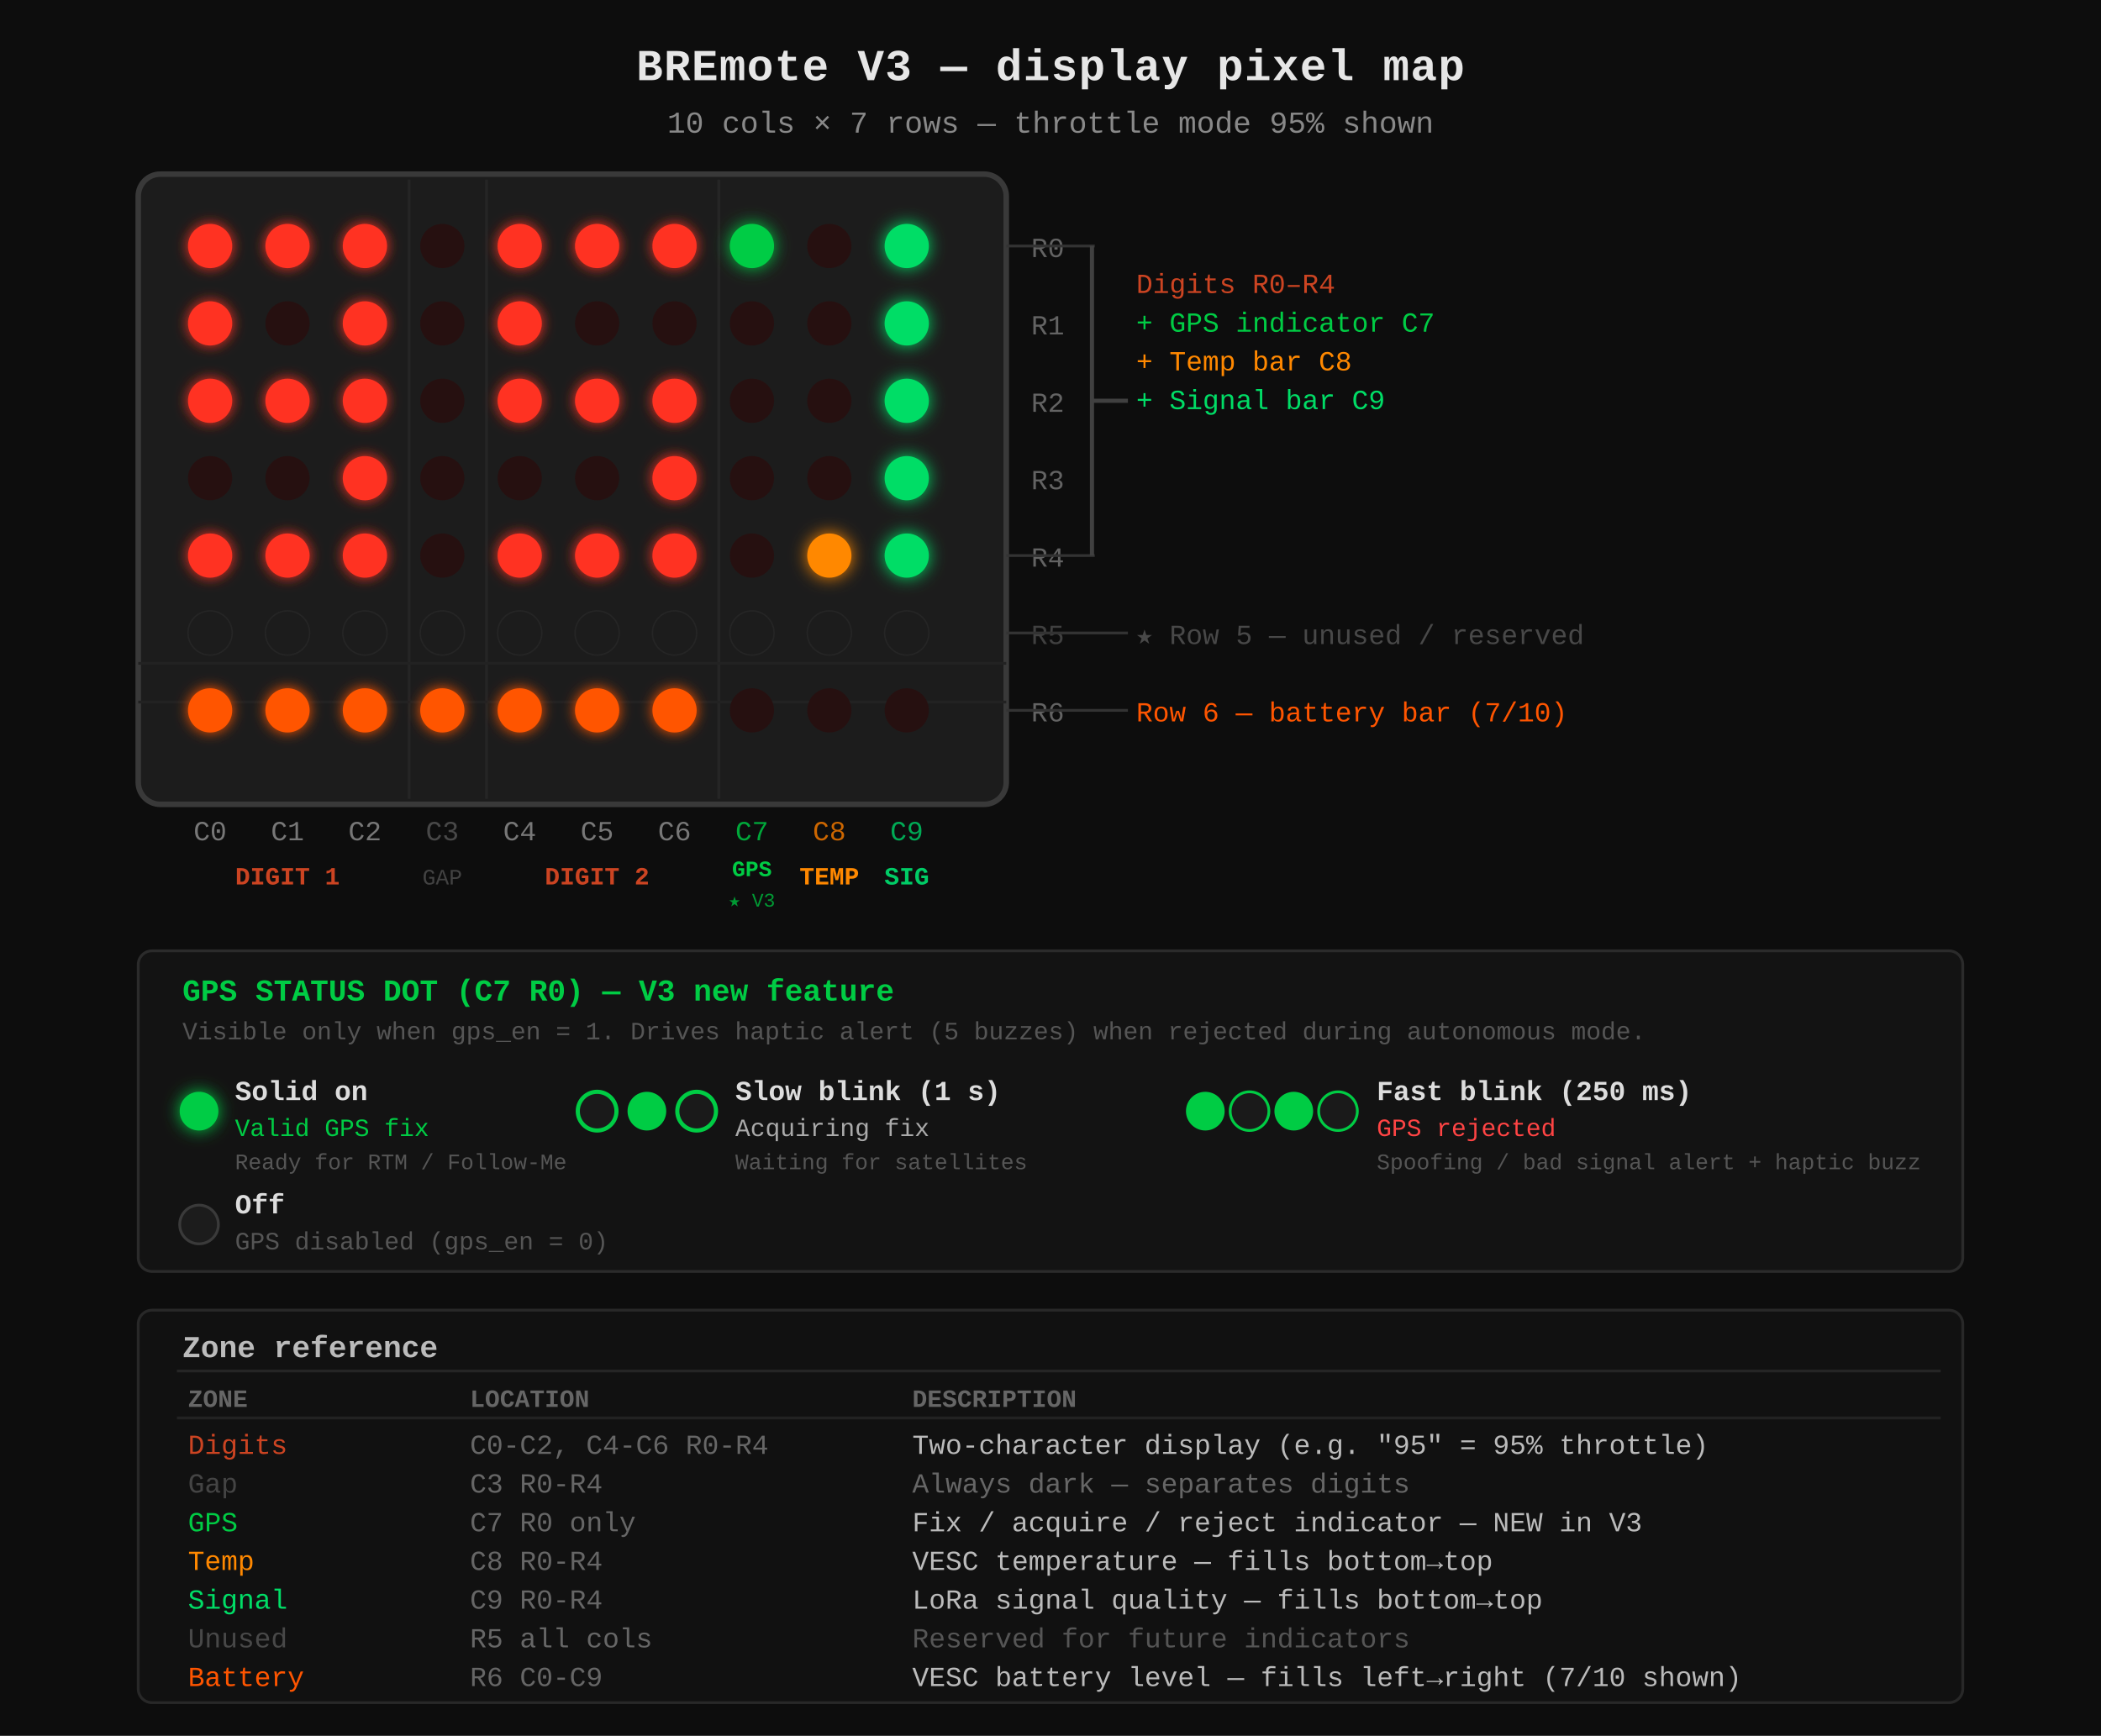
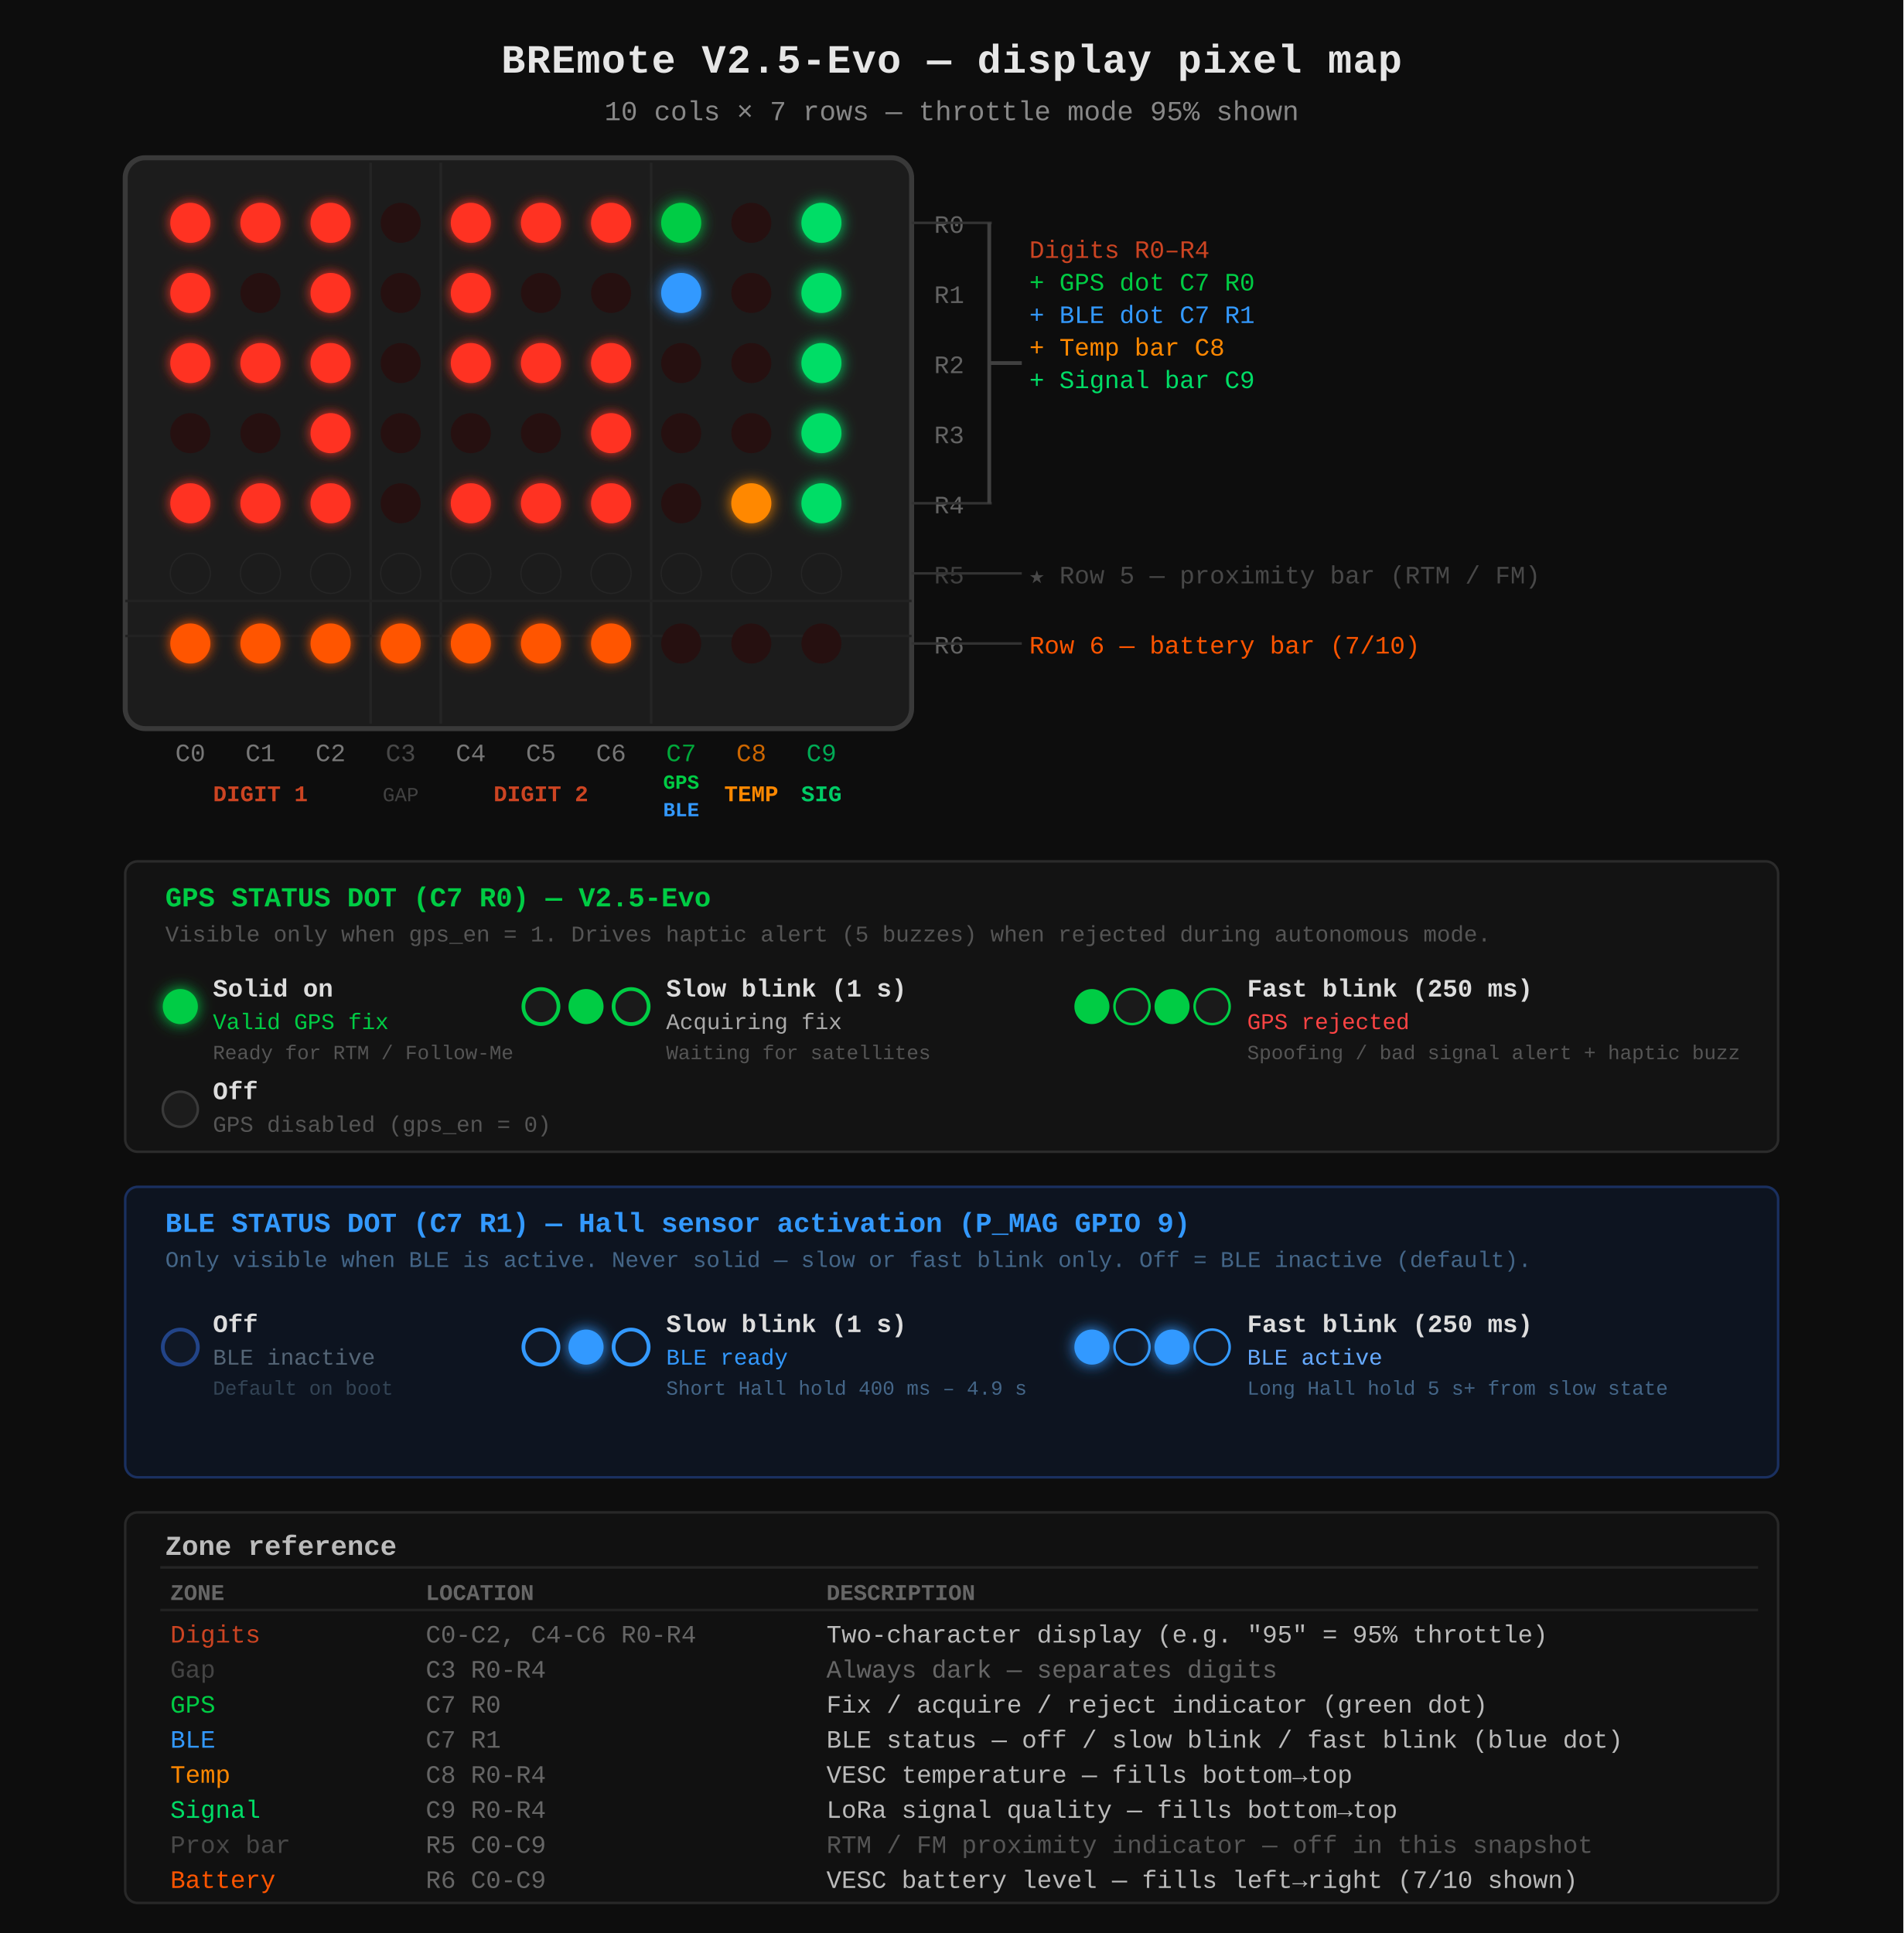
- <svg xmlns="http://www.w3.org/2000/svg" viewBox="0 0 760 628" width="760" height="628" font-family="'Courier New', 'Lucida Console', monospace">
+ <svg xmlns="http://www.w3.org/2000/svg" viewBox="0 0 760 772" width="760" height="772" font-family="'Courier New', 'Lucida Console', monospace">
  <defs>
    <filter id="gr" x="-60%" y="-60%" width="220%" height="220%">
      <feGaussianBlur stdDeviation="2.5" result="b" />
      <feMerge>
        <feMergeNode in="b" />
        <feMergeNode in="SourceGraphic" />
      </feMerge>
    </filter>
    <filter id="gg" x="-60%" y="-60%" width="220%" height="220%">
      <feGaussianBlur stdDeviation="3" result="b" />
      <feMerge>
        <feMergeNode in="b" />
        <feMergeNode in="SourceGraphic" />
      </feMerge>
    </filter>
  </defs>
-   <rect width="760" height="628" fill="#0d0d0d" />
-   <text x="380" y="29" text-anchor="middle" font-size="16" font-weight="bold" fill="#e6e6e6" letter-spacing="0.4">BREmote V3 — display pixel map</text>
+   <rect width="760" height="772" fill="#0d0d0d" />
+   <text x="380" y="29" text-anchor="middle" font-size="16" font-weight="bold" fill="#e6e6e6" letter-spacing="0.4">BREmote V2.5-Evo — display pixel map</text>
  <text x="380" y="48" text-anchor="middle" font-size="11" fill="#888">
  10 cols × 7 rows — throttle mode 95% shown
</text>
  <rect x="50" y="63" width="314" height="228" rx="8" fill="#1c1c1c" stroke="#393939" stroke-width="2" />
  <line x1="148" y1="65" x2="148" y2="289" stroke="#252525" stroke-width="1" />
  <line x1="176" y1="65" x2="176" y2="289" stroke="#252525" stroke-width="1" />
  <line x1="260" y1="65" x2="260" y2="289" stroke="#252525" stroke-width="1" />
  <line x1="50" y1="240" x2="364" y2="240" stroke="#222" stroke-width="1" />
  <line x1="50" y1="254" x2="364" y2="254" stroke="#222" stroke-width="1" />
  <circle cx="76" cy="89" r="8" fill="#ff3322" filter="url(#gr)" />
  <circle cx="104" cy="89" r="8" fill="#ff3322" filter="url(#gr)" />
  <circle cx="132" cy="89" r="8" fill="#ff3322" filter="url(#gr)" />
  <circle cx="160" cy="89" r="8" fill="#261010" />
  <circle cx="188" cy="89" r="8" fill="#ff3322" filter="url(#gr)" />
  <circle cx="216" cy="89" r="8" fill="#ff3322" filter="url(#gr)" />
  <circle cx="244" cy="89" r="8" fill="#ff3322" filter="url(#gr)" />
  <circle cx="272" cy="89" r="8" fill="#00cc44" filter="url(#gg)" />
  <circle cx="300" cy="89" r="8" fill="#261010" />
  <circle cx="328" cy="89" r="8" fill="#00dd66" filter="url(#gg)" />
  <circle cx="76" cy="117" r="8" fill="#ff3322" filter="url(#gr)" />
  <circle cx="104" cy="117" r="8" fill="#261010" />
  <circle cx="132" cy="117" r="8" fill="#ff3322" filter="url(#gr)" />
  <circle cx="160" cy="117" r="8" fill="#261010" />
  <circle cx="188" cy="117" r="8" fill="#ff3322" filter="url(#gr)" />
  <circle cx="216" cy="117" r="8" fill="#261010" />
  <circle cx="244" cy="117" r="8" fill="#261010" />
-   <circle cx="272" cy="117" r="8" fill="#261010" />
+   <circle cx="272" cy="117" r="8" fill="#3399ff" filter="url(#gg)" />
  <circle cx="300" cy="117" r="8" fill="#261010" />
  <circle cx="328" cy="117" r="8" fill="#00dd66" filter="url(#gg)" />
  <circle cx="76" cy="145" r="8" fill="#ff3322" filter="url(#gr)" />
  <circle cx="104" cy="145" r="8" fill="#ff3322" filter="url(#gr)" />
  <circle cx="132" cy="145" r="8" fill="#ff3322" filter="url(#gr)" />
  <circle cx="160" cy="145" r="8" fill="#261010" />
  <circle cx="188" cy="145" r="8" fill="#ff3322" filter="url(#gr)" />
  <circle cx="216" cy="145" r="8" fill="#ff3322" filter="url(#gr)" />
  <circle cx="244" cy="145" r="8" fill="#ff3322" filter="url(#gr)" />
  <circle cx="272" cy="145" r="8" fill="#261010" />
  <circle cx="300" cy="145" r="8" fill="#261010" />
  <circle cx="328" cy="145" r="8" fill="#00dd66" filter="url(#gg)" />
  <circle cx="76" cy="173" r="8" fill="#261010" />
  <circle cx="104" cy="173" r="8" fill="#261010" />
  <circle cx="132" cy="173" r="8" fill="#ff3322" filter="url(#gr)" />
  <circle cx="160" cy="173" r="8" fill="#261010" />
  <circle cx="188" cy="173" r="8" fill="#261010" />
  <circle cx="216" cy="173" r="8" fill="#261010" />
  <circle cx="244" cy="173" r="8" fill="#ff3322" filter="url(#gr)" />
  <circle cx="272" cy="173" r="8" fill="#261010" />
  <circle cx="300" cy="173" r="8" fill="#261010" />
  <circle cx="328" cy="173" r="8" fill="#00dd66" filter="url(#gg)" />
  <circle cx="76" cy="201" r="8" fill="#ff3322" filter="url(#gr)" />
  <circle cx="104" cy="201" r="8" fill="#ff3322" filter="url(#gr)" />
  <circle cx="132" cy="201" r="8" fill="#ff3322" filter="url(#gr)" />
  <circle cx="160" cy="201" r="8" fill="#261010" />
  <circle cx="188" cy="201" r="8" fill="#ff3322" filter="url(#gr)" />
  <circle cx="216" cy="201" r="8" fill="#ff3322" filter="url(#gr)" />
  <circle cx="244" cy="201" r="8" fill="#ff3322" filter="url(#gr)" />
  <circle cx="272" cy="201" r="8" fill="#261010" />
  <circle cx="300" cy="201" r="8" fill="#ff8800" filter="url(#gg)" />
  <circle cx="328" cy="201" r="8" fill="#00dd66" filter="url(#gg)" />
  <circle cx="76" cy="229" r="8" fill="#1c1c1c" stroke="#252525" stroke-width="0.5" />
  <circle cx="104" cy="229" r="8" fill="#1c1c1c" stroke="#252525" stroke-width="0.5" />
  <circle cx="132" cy="229" r="8" fill="#1c1c1c" stroke="#252525" stroke-width="0.5" />
  <circle cx="160" cy="229" r="8" fill="#1c1c1c" stroke="#252525" stroke-width="0.5" />
  <circle cx="188" cy="229" r="8" fill="#1c1c1c" stroke="#252525" stroke-width="0.5" />
  <circle cx="216" cy="229" r="8" fill="#1c1c1c" stroke="#252525" stroke-width="0.5" />
  <circle cx="244" cy="229" r="8" fill="#1c1c1c" stroke="#252525" stroke-width="0.5" />
  <circle cx="272" cy="229" r="8" fill="#1c1c1c" stroke="#252525" stroke-width="0.5" />
  <circle cx="300" cy="229" r="8" fill="#1c1c1c" stroke="#252525" stroke-width="0.5" />
  <circle cx="328" cy="229" r="8" fill="#1c1c1c" stroke="#252525" stroke-width="0.5" />
  <circle cx="76" cy="257" r="8" fill="#ff5500" filter="url(#gr)" />
  <circle cx="104" cy="257" r="8" fill="#ff5500" filter="url(#gr)" />
  <circle cx="132" cy="257" r="8" fill="#ff5500" filter="url(#gr)" />
  <circle cx="160" cy="257" r="8" fill="#ff5500" filter="url(#gr)" />
  <circle cx="188" cy="257" r="8" fill="#ff5500" filter="url(#gr)" />
  <circle cx="216" cy="257" r="8" fill="#ff5500" filter="url(#gr)" />
  <circle cx="244" cy="257" r="8" fill="#ff5500" filter="url(#gr)" />
  <circle cx="272" cy="257" r="8" fill="#261010" />
  <circle cx="300" cy="257" r="8" fill="#261010" />
  <circle cx="328" cy="257" r="8" fill="#261010" />
  <text x="76" y="304" text-anchor="middle" font-size="10" fill="#777">C0</text>
  <text x="104" y="304" text-anchor="middle" font-size="10" fill="#777">C1</text>
  <text x="132" y="304" text-anchor="middle" font-size="10" fill="#777">C2</text>
  <text x="160" y="304" text-anchor="middle" font-size="10" fill="#484848">C3</text>
  <text x="188" y="304" text-anchor="middle" font-size="10" fill="#777">C4</text>
  <text x="216" y="304" text-anchor="middle" font-size="10" fill="#777">C5</text>
  <text x="244" y="304" text-anchor="middle" font-size="10" fill="#777">C6</text>
  <text x="272" y="304" text-anchor="middle" font-size="10" fill="#00a83a">C7</text>
  <text x="300" y="304" text-anchor="middle" font-size="10" fill="#cc6600">C8</text>
  <text x="328" y="304" text-anchor="middle" font-size="10" fill="#00aa55">C9</text>
  <text x="104" y="320" text-anchor="middle" font-size="9" font-weight="bold" fill="#cc4422">DIGIT 1</text>
  <text x="160" y="320" text-anchor="middle" font-size="8" fill="#424242">GAP</text>
  <text x="216" y="320" text-anchor="middle" font-size="9" font-weight="bold" fill="#cc4422">DIGIT 2</text>
-   <text x="272" y="317" text-anchor="middle" font-size="8" font-weight="bold" fill="#00cc44">GPS</text>
-   <text x="272" y="328" text-anchor="middle" font-size="7" fill="#009933">★ V3</text>
+   <text x="272" y="315" text-anchor="middle" font-size="8" font-weight="bold" fill="#00cc44">GPS</text>
+   <text x="272" y="326" text-anchor="middle" font-size="8" font-weight="bold" fill="#3399ff">BLE</text>
  <text x="300" y="320" text-anchor="middle" font-size="9" font-weight="bold" fill="#ff8800">TEMP</text>
  <text x="328" y="320" text-anchor="middle" font-size="9" font-weight="bold" fill="#00cc66">SIG</text>
  <text x="373" y="93" font-size="10" fill="#636363">R0</text>
  <text x="373" y="121" font-size="10" fill="#636363">R1</text>
  <text x="373" y="149" font-size="10" fill="#636363">R2</text>
  <text x="373" y="177" font-size="10" fill="#636363">R3</text>
  <text x="373" y="205" font-size="10" fill="#636363">R4</text>
  <text x="373" y="233" font-size="10" fill="#404040">R5</text>
  <text x="373" y="261" font-size="10" fill="#636363">R6</text>
  <line x1="364" y1="89" x2="396" y2="89" stroke="#333" stroke-width="1" />
  <line x1="364" y1="201" x2="396" y2="201" stroke="#333" stroke-width="1" />
  <line x1="395" y1="89" x2="395" y2="201" stroke="#404040" stroke-width="1.5" />
  <line x1="395" y1="145" x2="408" y2="145" stroke="#404040" stroke-width="1.5" />
-   <text x="411" y="106" font-size="10" fill="#cc4422">Digits  R0–R4</text>
-   <text x="411" y="120" font-size="10" fill="#00cc44">+ GPS indicator  C7</text>
-   <text x="411" y="134" font-size="10" fill="#ff8800">+ Temp bar  C8</text>
-   <text x="411" y="148" font-size="10" fill="#00dd66">+ Signal bar  C9</text>
+   <text x="411" y="103" font-size="10" fill="#cc4422">Digits  R0–R4</text>
+   <text x="411" y="116" font-size="10" fill="#00cc44">+ GPS dot  C7 R0</text>
+   <text x="411" y="129" font-size="10" fill="#3399ff">+ BLE dot  C7 R1</text>
+   <text x="411" y="142" font-size="10" fill="#ff8800">+ Temp bar  C8</text>
+   <text x="411" y="155" font-size="10" fill="#00dd66">+ Signal bar  C9</text>
  <line x1="364" y1="229" x2="408" y2="229" stroke="#333" stroke-width="1" />
-   <text x="411" y="233" font-size="10" fill="#484848">★ Row 5 — unused / reserved</text>
+   <text x="411" y="233" font-size="10" fill="#484848">★ Row 5 — proximity bar (RTM / FM)</text>
  <line x1="364" y1="257" x2="408" y2="257" stroke="#333" stroke-width="1" />
  <text x="411" y="261" font-size="10" fill="#ff5500">Row 6 — battery bar  (7/10)</text>
  <rect x="50" y="344" width="660" height="116" rx="5" fill="#131313" stroke="#2b2b2b" stroke-width="1" />
-   <text x="66" y="362" font-size="11" font-weight="bold" fill="#00cc44">GPS STATUS DOT  (C7 R0) — V3 new feature</text>
+   <text x="66" y="362" font-size="11" font-weight="bold" fill="#00cc44">GPS STATUS DOT  (C7 R0) — V2.5-Evo</text>
  <text x="66" y="376" font-size="9" fill="#555">Visible only when gps_en = 1.  Drives haptic alert (5 buzzes) when rejected during autonomous mode.</text>
  <circle cx="72" cy="402" r="7" fill="#00cc44" filter="url(#gg)" />
  <text x="85" y="398" font-size="10" font-weight="bold" fill="#ddd">Solid on</text>
  <text x="85" y="411" font-size="9" fill="#00cc44">Valid GPS fix</text>
  <text x="85" y="423" font-size="8" fill="#555">Ready for RTM / Follow-Me</text>
  <circle cx="216" cy="402" r="7" fill="#1a1a1a" stroke="#00cc44" stroke-width="1.5" />
  <circle cx="234" cy="402" r="7" fill="#00cc44" />
  <circle cx="252" cy="402" r="7" fill="#1a1a1a" stroke="#00cc44" stroke-width="1.5" />
  <text x="266" y="398" font-size="10" font-weight="bold" fill="#ddd">Slow blink  (1 s)</text>
  <text x="266" y="411" font-size="9" fill="#aaa">Acquiring fix</text>
  <text x="266" y="423" font-size="8" fill="#555">Waiting for satellites</text>
  <circle cx="436" cy="402" r="7" fill="#00cc44" />
  <circle cx="452" cy="402" r="7" fill="#1a1a1a" stroke="#00cc44" stroke-width="1" />
  <circle cx="468" cy="402" r="7" fill="#00cc44" />
  <circle cx="484" cy="402" r="7" fill="#1a1a1a" stroke="#00cc44" stroke-width="1" />
  <text x="498" y="398" font-size="10" font-weight="bold" fill="#ddd">Fast blink  (250 ms)</text>
  <text x="498" y="411" font-size="9" fill="#ff4444">GPS rejected</text>
  <text x="498" y="423" font-size="8" fill="#555">Spoofing / bad signal alert + haptic buzz</text>
  <circle cx="72" cy="443" r="7" fill="#1c1c1c" stroke="#3a3a3a" stroke-width="1" />
  <text x="85" y="439" font-size="10" font-weight="bold" fill="#ddd">Off</text>
  <text x="85" y="452" font-size="9" fill="#555">GPS disabled  (gps_en = 0)</text>
-   <rect x="50" y="474" width="660" height="142" rx="5" fill="#111" stroke="#282828" stroke-width="1" />
-   <text x="66" y="491" font-size="11" font-weight="bold" fill="#bbb">Zone reference</text>
-   <line x1="64" y1="496" x2="702" y2="496" stroke="#252525" stroke-width="1" />
-   <text x="68" y="509" font-size="9" font-weight="bold" fill="#666">ZONE</text>
-   <text x="170" y="509" font-size="9" font-weight="bold" fill="#666">LOCATION</text>
-   <text x="330" y="509" font-size="9" font-weight="bold" fill="#666">DESCRIPTION</text>
-   <line x1="64" y1="513" x2="702" y2="513" stroke="#222" stroke-width="1" />
-   <text x="68" y="526" font-size="10" fill="#cc4422">Digits</text>
-   <text x="170" y="526" font-size="10" fill="#666">C0-C2, C4-C6  R0-R4</text>
-   <text x="330" y="526" font-size="10" fill="#bbb">Two-character display (e.g. "95" = 95% throttle)</text>
-   <text x="68" y="540" font-size="10" fill="#444">Gap</text>
-   <text x="170" y="540" font-size="10" fill="#666">C3  R0-R4</text>
-   <text x="330" y="540" font-size="10" fill="#666">Always dark — separates digits</text>
-   <text x="68" y="554" font-size="10" fill="#00cc44">GPS</text>
-   <text x="170" y="554" font-size="10" fill="#666">C7 R0 only</text>
-   <text x="330" y="554" font-size="10" fill="#bbb">Fix / acquire / reject indicator — NEW in V3</text>
-   <text x="68" y="568" font-size="10" fill="#ff8800">Temp</text>
-   <text x="170" y="568" font-size="10" fill="#666">C8  R0-R4</text>
-   <text x="330" y="568" font-size="10" fill="#bbb">VESC temperature — fills bottom→top</text>
-   <text x="68" y="582" font-size="10" fill="#00dd66">Signal</text>
-   <text x="170" y="582" font-size="10" fill="#666">C9  R0-R4</text>
-   <text x="330" y="582" font-size="10" fill="#bbb">LoRa signal quality — fills bottom→top</text>
-   <text x="68" y="596" font-size="10" fill="#484848">Unused</text>
-   <text x="170" y="596" font-size="10" fill="#666">R5  all cols</text>
-   <text x="330" y="596" font-size="10" fill="#555">Reserved for future indicators</text>
-   <text x="68" y="610" font-size="10" fill="#ff5500">Battery</text>
-   <text x="170" y="610" font-size="10" fill="#666">R6  C0-C9</text>
-   <text x="330" y="610" font-size="10" fill="#bbb">VESC battery level — fills left→right (7/10 shown)</text>
+   <rect x="50" y="474" width="660" height="116" rx="5" fill="#0d1420" stroke="#1a3060" stroke-width="1" />
+   <text x="66" y="492" font-size="11" font-weight="bold" fill="#3399ff">BLE STATUS DOT  (C7 R1) — Hall sensor activation  (P_MAG GPIO 9)</text>
+   <text x="66" y="506" font-size="9" fill="#446688">Only visible when BLE is active.  Never solid — slow or fast blink only.  Off = BLE inactive (default).</text>
+   <circle cx="72" cy="538" r="7" fill="#101826" stroke="#224488" stroke-width="1.5" />
+   <text x="85" y="532" font-size="10" font-weight="bold" fill="#ddd">Off</text>
+   <text x="85" y="545" font-size="9" fill="#556677">BLE inactive</text>
+   <text x="85" y="557" font-size="8" fill="#334455">Default on boot</text>
+   <circle cx="216" cy="538" r="7" fill="#101826" stroke="#3399ff" stroke-width="1.5" />
+   <circle cx="234" cy="538" r="7" fill="#3399ff" filter="url(#gg)" />
+   <circle cx="252" cy="538" r="7" fill="#101826" stroke="#3399ff" stroke-width="1.5" />
+   <text x="266" y="532" font-size="10" font-weight="bold" fill="#ddd">Slow blink  (1 s)</text>
+   <text x="266" y="545" font-size="9" fill="#3399ff">BLE ready</text>
+   <text x="266" y="557" font-size="8" fill="#446688">Short Hall hold  400 ms – 4.9 s</text>
+   <circle cx="436" cy="538" r="7" fill="#3399ff" filter="url(#gg)" />
+   <circle cx="452" cy="538" r="7" fill="#101826" stroke="#3399ff" stroke-width="1" />
+   <circle cx="468" cy="538" r="7" fill="#3399ff" filter="url(#gg)" />
+   <circle cx="484" cy="538" r="7" fill="#101826" stroke="#3399ff" stroke-width="1" />
+   <text x="498" y="532" font-size="10" font-weight="bold" fill="#ddd">Fast blink  (250 ms)</text>
+   <text x="498" y="545" font-size="9" fill="#66aaff">BLE active</text>
+   <text x="498" y="557" font-size="8" fill="#446688">Long Hall hold  5 s+  from slow state</text>
+   <rect x="50" y="604" width="660" height="156" rx="5" fill="#111" stroke="#282828" stroke-width="1" />
+   <text x="66" y="621" font-size="11" font-weight="bold" fill="#bbb">Zone reference</text>
+   <line x1="64" y1="626" x2="702" y2="626" stroke="#252525" stroke-width="1" />
+   <text x="68" y="639" font-size="9" font-weight="bold" fill="#666">ZONE</text>
+   <text x="170" y="639" font-size="9" font-weight="bold" fill="#666">LOCATION</text>
+   <text x="330" y="639" font-size="9" font-weight="bold" fill="#666">DESCRIPTION</text>
+   <line x1="64" y1="643" x2="702" y2="643" stroke="#222" stroke-width="1" />
+   <text x="68" y="656" font-size="10" fill="#cc4422">Digits</text>
+   <text x="170" y="656" font-size="10" fill="#666">C0-C2, C4-C6  R0-R4</text>
+   <text x="330" y="656" font-size="10" fill="#bbb">Two-character display (e.g. "95" = 95% throttle)</text>
+   <text x="68" y="670" font-size="10" fill="#444">Gap</text>
+   <text x="170" y="670" font-size="10" fill="#666">C3  R0-R4</text>
+   <text x="330" y="670" font-size="10" fill="#666">Always dark — separates digits</text>
+   <text x="68" y="684" font-size="10" fill="#00cc44">GPS</text>
+   <text x="170" y="684" font-size="10" fill="#666">C7 R0</text>
+   <text x="330" y="684" font-size="10" fill="#bbb">Fix / acquire / reject indicator (green dot)</text>
+   <text x="68" y="698" font-size="10" fill="#3399ff">BLE</text>
+   <text x="170" y="698" font-size="10" fill="#666">C7 R1</text>
+   <text x="330" y="698" font-size="10" fill="#bbb">BLE status — off / slow blink / fast blink (blue dot)</text>
+   <text x="68" y="712" font-size="10" fill="#ff8800">Temp</text>
+   <text x="170" y="712" font-size="10" fill="#666">C8  R0-R4</text>
+   <text x="330" y="712" font-size="10" fill="#bbb">VESC temperature — fills bottom→top</text>
+   <text x="68" y="726" font-size="10" fill="#00dd66">Signal</text>
+   <text x="170" y="726" font-size="10" fill="#666">C9  R0-R4</text>
+   <text x="330" y="726" font-size="10" fill="#bbb">LoRa signal quality — fills bottom→top</text>
+   <text x="68" y="740" font-size="10" fill="#484848">Prox bar</text>
+   <text x="170" y="740" font-size="10" fill="#666">R5  C0-C9</text>
+   <text x="330" y="740" font-size="10" fill="#555">RTM / FM proximity indicator — off in this snapshot</text>
+   <text x="68" y="754" font-size="10" fill="#ff5500">Battery</text>
+   <text x="170" y="754" font-size="10" fill="#666">R6  C0-C9</text>
+   <text x="330" y="754" font-size="10" fill="#bbb">VESC battery level — fills left→right (7/10 shown)</text>
</svg>
